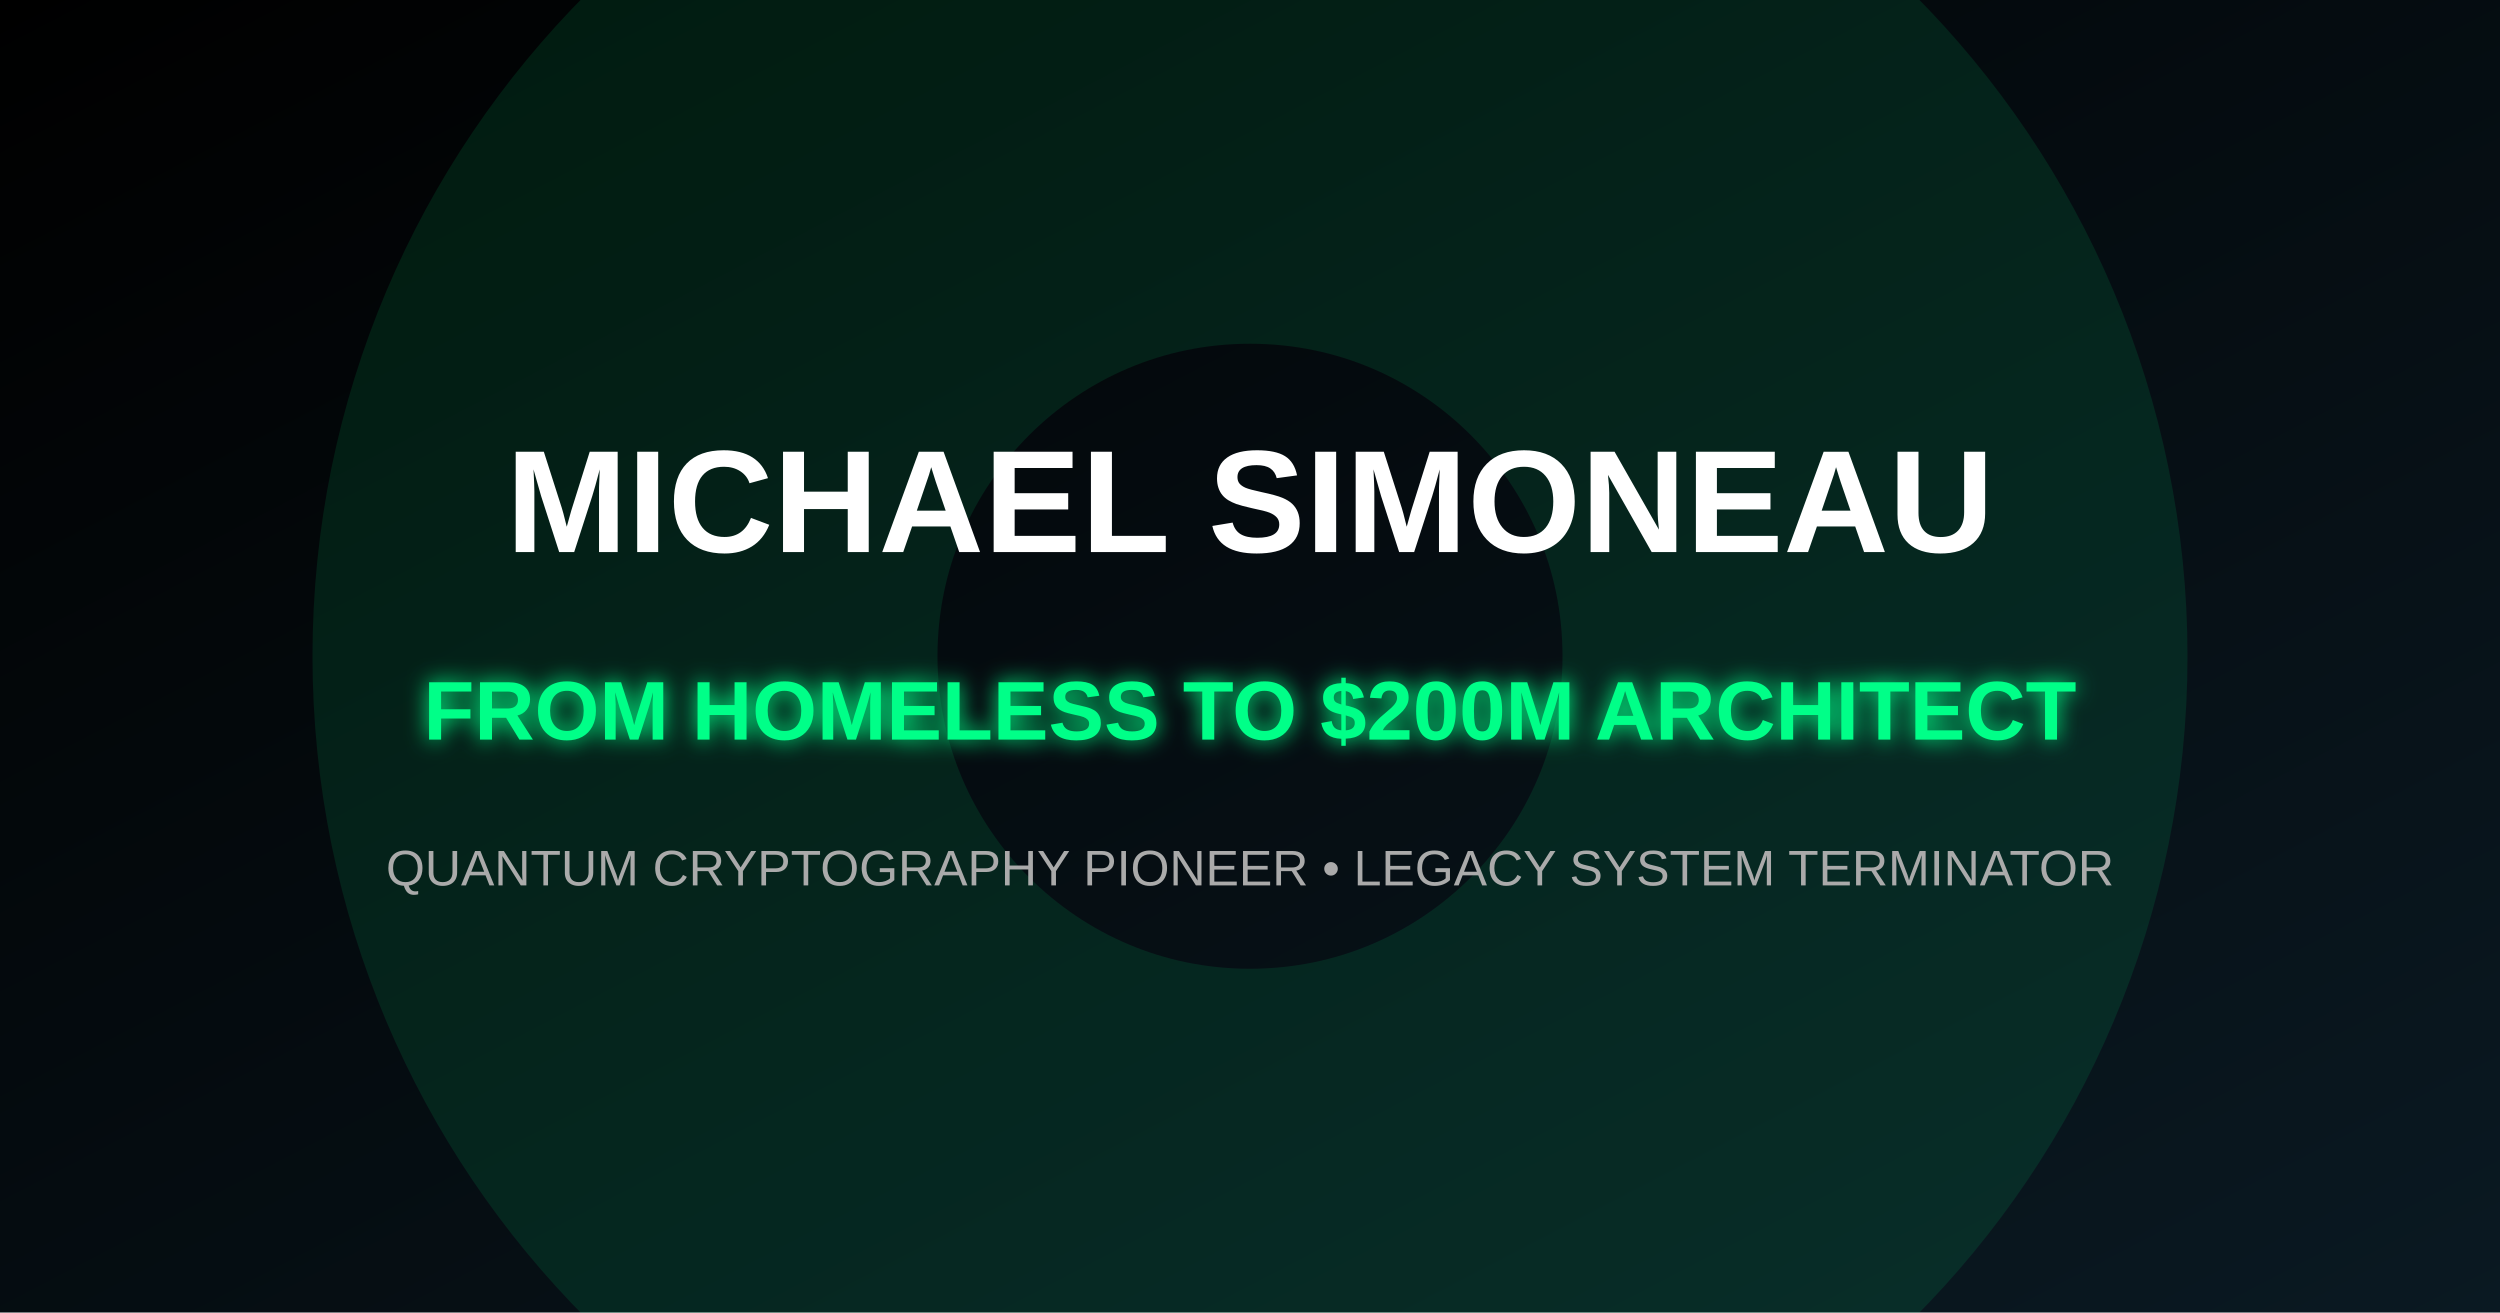
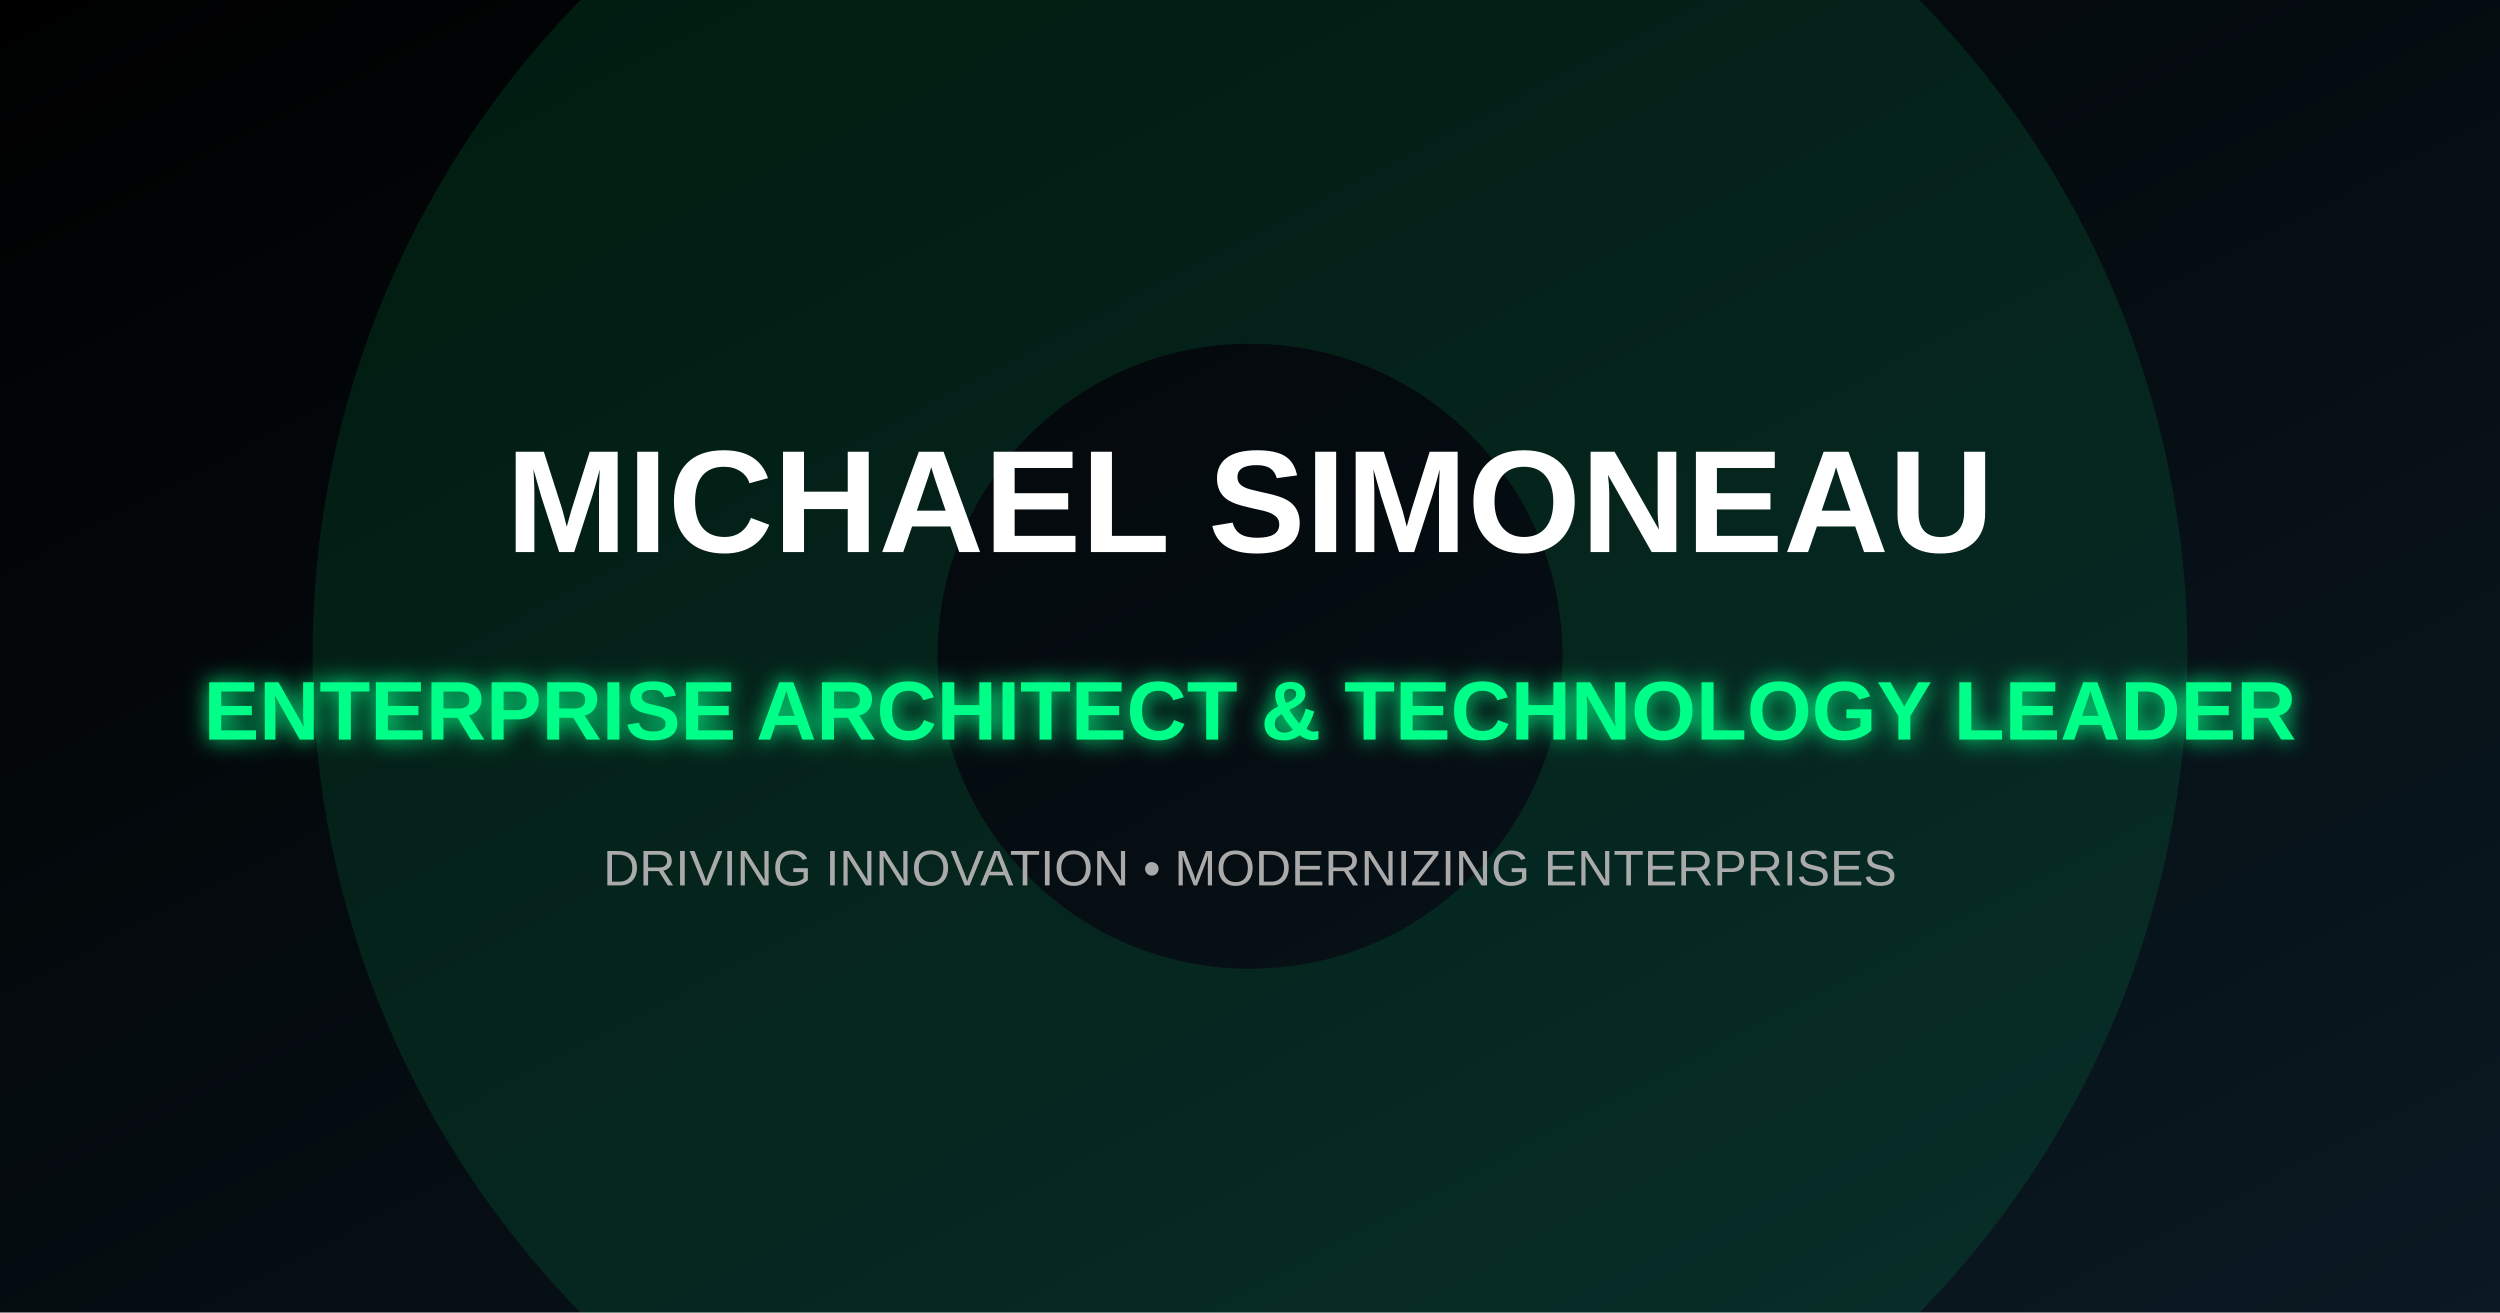
<svg xmlns="http://www.w3.org/2000/svg" width="1200" height="630">
  <defs>
    <linearGradient id="grad" x1="0%" y1="0%" x2="100%" y2="100%">
      <stop offset="0%" style="stop-color:#000000;stop-opacity:1" />
      <stop offset="100%" style="stop-color:#0a1922;stop-opacity:1" />
    </linearGradient>
    <filter id="glow" x="-50%" y="-50%" width="200%" height="200%">
      <feGaussianBlur stdDeviation="5" result="blur" />
      <feComposite in="SourceGraphic" in2="blur" operator="over" />
    </filter>
  </defs>
  <rect width="1200" height="630" fill="url(#grad)" />
  <circle cx="600" cy="315" r="300" fill="none" stroke="rgba(0, 255, 136, 0.1)" stroke-width="300" />
  <text x="600" y="265" font-family="Arial, sans-serif" font-size="70" text-anchor="middle" fill="white" font-weight="900">
    MICHAEL SIMONEAU
  </text>
  <text x="600" y="355" font-family="Arial, sans-serif" font-size="40" text-anchor="middle" fill="#00ff88" font-weight="bold" filter="url(#glow)">
-     FROM HOMELESS TO $200M ARCHITECT
+     ENTERPRISE ARCHITECT &amp; TECHNOLOGY LEADER
  </text>
  <text x="600" y="425" font-family="Arial, sans-serif" font-size="24" text-anchor="middle" fill="#aaaaaa">
-     QUANTUM CRYPTOGRAPHY PIONEER • LEGACY SYSTEM TERMINATOR
+     DRIVING INNOVATION • MODERNIZING ENTERPRISES
  </text>
</svg>
